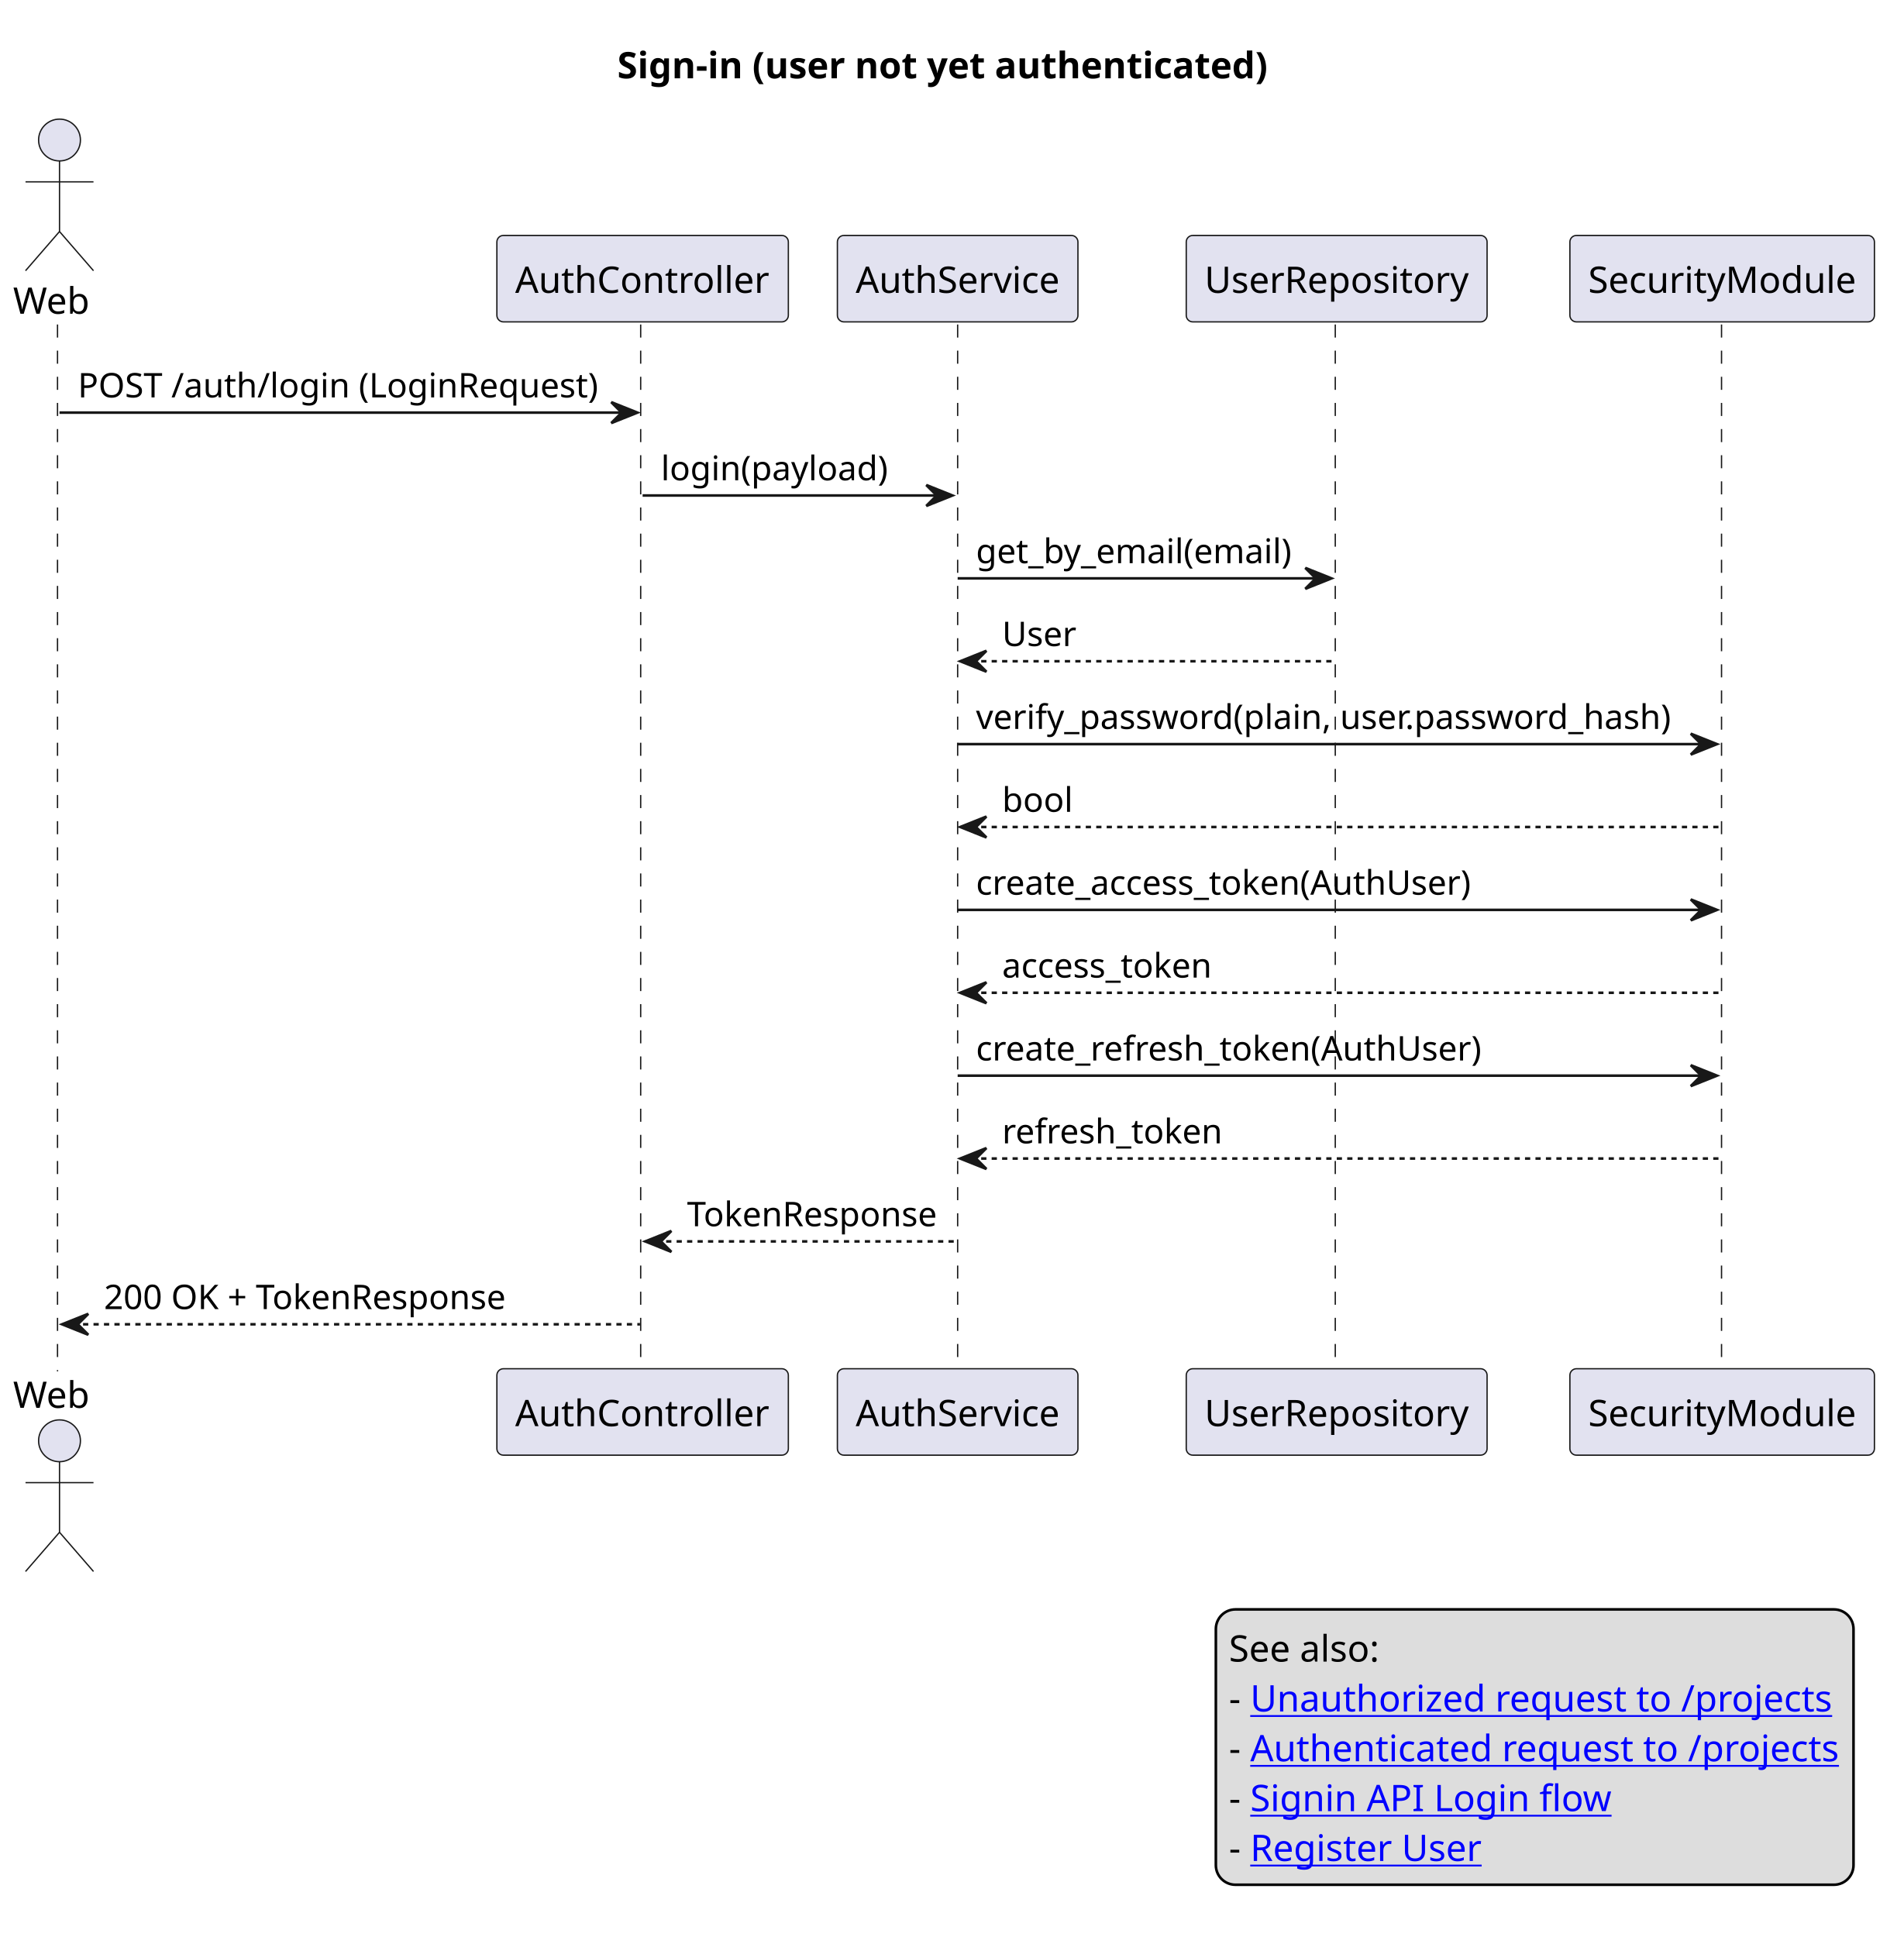
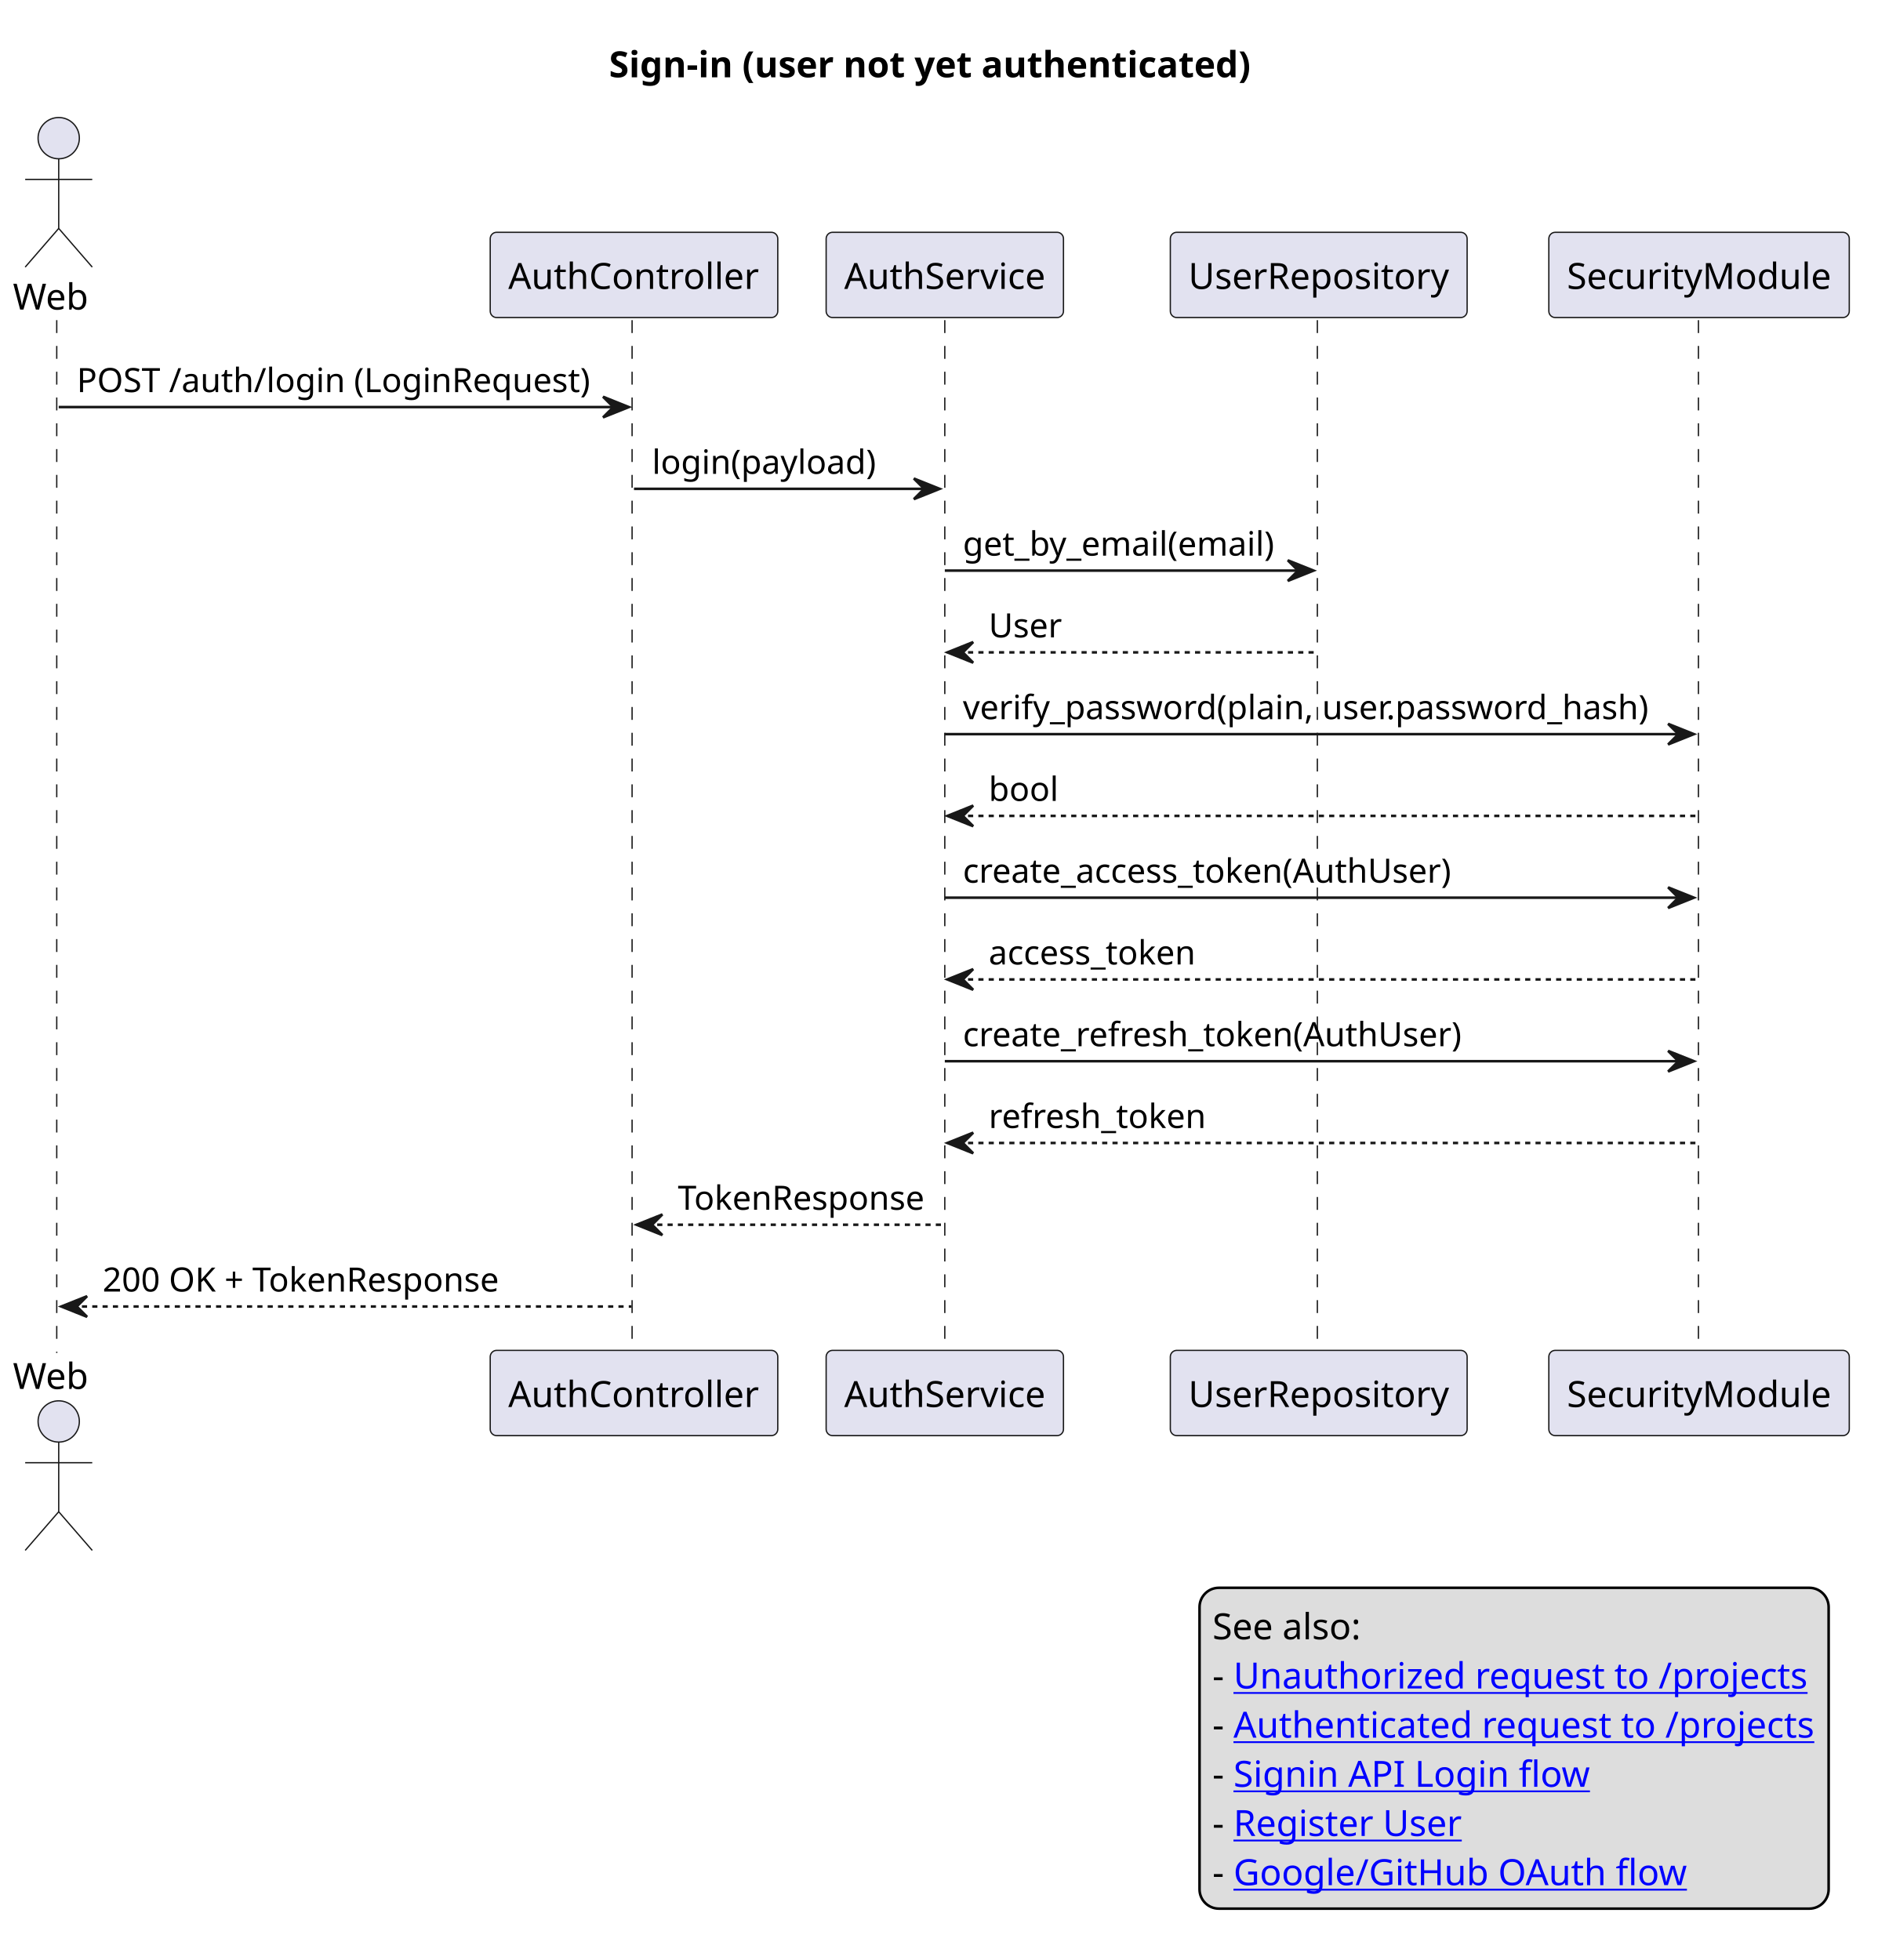
- <svg xmlns="http://www.w3.org/2000/svg" xmlns:xlink="http://www.w3.org/1999/xlink" contentStyleType="text/css" data-diagram-type="SEQUENCE" height="741px" preserveAspectRatio="none" style="width:728px;height:741px;background:#FFFFFF;" version="1.1" viewBox="0 0 728 741" width="728px" zoomAndPan="magnify">
+ <svg xmlns="http://www.w3.org/2000/svg" xmlns:xlink="http://www.w3.org/1999/xlink" contentStyleType="text/css" data-diagram-type="SEQUENCE" height="760px" preserveAspectRatio="none" style="width:728px;height:760px;background:#FFFFFF;" version="1.1" viewBox="0 0 728 760" width="728px" zoomAndPan="magnify">
  <defs />
  <g>
    <text fill="#000000" font-family="sans-serif" font-size="14" font-weight="bold" lengthAdjust="spacing" textLength="248.723" x="236.11" y="29.966">Sign-in (user not yet authenticated)</text>
    <g>
      <rect fill="#000000" fill-opacity="0" height="400.472" width="8" x="18.763" y="124.136" />
      <line style="stroke:#181818;stroke-width:0.5;stroke-dasharray:5,5;" x1="22" x2="22" y1="124.136" y2="524.608" />
    </g>
    <g>
      <rect fill="#000000" fill-opacity="0" height="400.472" width="8" x="241.793" y="124.136" />
      <line style="stroke:#181818;stroke-width:0.5;stroke-dasharray:5,5;" x1="245.052" x2="245.052" y1="124.136" y2="524.608" />
    </g>
    <g>
      <rect fill="#000000" fill-opacity="0" height="400.472" width="8" x="362.292" y="124.136" />
      <line style="stroke:#181818;stroke-width:0.5;stroke-dasharray:5,5;" x1="366.288" x2="366.288" y1="124.136" y2="524.608" />
    </g>
    <g>
      <rect fill="#000000" fill-opacity="0" height="400.472" width="8" x="507.257" y="124.136" />
      <line style="stroke:#181818;stroke-width:0.5;stroke-dasharray:5,5;" x1="510.724" x2="510.724" y1="124.136" y2="524.608" />
    </g>
    <g>
      <rect fill="#000000" fill-opacity="0" height="400.472" width="8" x="654.703" y="124.136" />
      <line style="stroke:#181818;stroke-width:0.5;stroke-dasharray:5,5;" x1="658.464" x2="658.464" y1="124.136" y2="524.608" />
    </g>
    <g class="participant participant-head" data-participant="Web">
      <text fill="#000000" font-family="sans-serif" font-size="14" lengthAdjust="spacing" textLength="29.526" x="5" y="120.034">Web</text>
      <ellipse cx="22.763" cy="53.568" fill="#E2E2F0" rx="8" ry="8" style="stroke:#181818;stroke-width:0.5;" />
      <path d="M22.763,61.568 L22.763,88.568 M9.763,69.568 L35.763,69.568 M22.763,88.568 L9.763,103.568 M22.763,88.568 L35.763,103.568" fill="none" style="stroke:#181818;stroke-width:0.5;" />
    </g>
    <g class="participant participant-tail" data-participant="Web">
      <text fill="#000000" font-family="sans-serif" font-size="14" lengthAdjust="spacing" textLength="29.526" x="5" y="538.574">Web</text>
      <ellipse cx="22.763" cy="551.176" fill="#E2E2F0" rx="8" ry="8" style="stroke:#181818;stroke-width:0.5;" />
      <path d="M22.763,559.176 L22.763,586.176 M9.763,567.176 L35.763,567.176 M22.763,586.176 L9.763,601.176 M22.763,586.176 L35.763,601.176" fill="none" style="stroke:#181818;stroke-width:0.5;" />
    </g>
    <g class="participant participant-head" data-participant="AuthCtl">
      <rect fill="#E2E2F0" height="33.068" rx="2.5" ry="2.5" style="stroke:#181818;stroke-width:0.5;" width="111.482" x="190.052" y="90.068" />
      <text fill="#000000" font-family="sans-serif" font-size="14" lengthAdjust="spacing" textLength="97.482" x="197.052" y="112.034">AuthController</text>
    </g>
    <g class="participant participant-tail" data-participant="AuthCtl">
      <rect fill="#E2E2F0" height="33.068" rx="2.5" ry="2.5" style="stroke:#181818;stroke-width:0.5;" width="111.482" x="190.052" y="523.608" />
      <text fill="#000000" font-family="sans-serif" font-size="14" lengthAdjust="spacing" textLength="97.482" x="197.052" y="545.574">AuthController</text>
    </g>
    <g class="participant participant-head" data-participant="AuthSvc">
      <rect fill="#E2E2F0" height="33.068" rx="2.5" ry="2.5" style="stroke:#181818;stroke-width:0.5;" width="92.008" x="320.288" y="90.068" />
      <text fill="#000000" font-family="sans-serif" font-size="14" lengthAdjust="spacing" textLength="78.008" x="327.288" y="112.034">AuthService</text>
    </g>
    <g class="participant participant-tail" data-participant="AuthSvc">
      <rect fill="#E2E2F0" height="33.068" rx="2.5" ry="2.5" style="stroke:#181818;stroke-width:0.5;" width="92.008" x="320.288" y="523.608" />
      <text fill="#000000" font-family="sans-serif" font-size="14" lengthAdjust="spacing" textLength="78.008" x="327.288" y="545.574">AuthService</text>
    </g>
    <g class="participant participant-head" data-participant="UserRepo">
      <rect fill="#E2E2F0" height="33.068" rx="2.5" ry="2.5" style="stroke:#181818;stroke-width:0.5;" width="115.066" x="453.724" y="90.068" />
      <text fill="#000000" font-family="sans-serif" font-size="14" lengthAdjust="spacing" textLength="101.066" x="460.724" y="112.034">UserRepository</text>
    </g>
    <g class="participant participant-tail" data-participant="UserRepo">
      <rect fill="#E2E2F0" height="33.068" rx="2.5" ry="2.5" style="stroke:#181818;stroke-width:0.5;" width="115.066" x="453.724" y="523.608" />
      <text fill="#000000" font-family="sans-serif" font-size="14" lengthAdjust="spacing" textLength="101.066" x="460.724" y="545.574">UserRepository</text>
    </g>
    <g class="participant participant-head" data-participant="Sec">
      <rect fill="#E2E2F0" height="33.068" rx="2.5" ry="2.5" style="stroke:#181818;stroke-width:0.5;" width="116.48" x="600.464" y="90.068" />
      <text fill="#000000" font-family="sans-serif" font-size="14" lengthAdjust="spacing" textLength="102.48" x="607.464" y="112.034">SecurityModule</text>
    </g>
    <g class="participant participant-tail" data-participant="Sec">
      <rect fill="#E2E2F0" height="33.068" rx="2.5" ry="2.5" style="stroke:#181818;stroke-width:0.5;" width="116.48" x="600.464" y="523.608" />
      <text fill="#000000" font-family="sans-serif" font-size="14" lengthAdjust="spacing" textLength="102.48" x="607.464" y="545.574">SecurityModule</text>
    </g>
    <g class="message" data-participant-1="Web" data-participant-2="AuthCtl">
      <polygon fill="#181818" points="233.793,153.842,243.793,157.842,233.793,161.842,237.793,157.842" style="stroke:#181818;stroke-width:1;" />
      <line style="stroke:#181818;stroke-width:1;" x1="22.763" x2="239.793" y1="157.842" y2="157.842" />
      <text fill="#000000" font-family="sans-serif" font-size="13" lengthAdjust="spacing" textLength="199.03" x="29.763" y="152.033">POST /auth/login (LoginRequest)</text>
    </g>
    <g class="message" data-participant-1="AuthCtl" data-participant-2="AuthSvc">
      <polygon fill="#181818" points="354.292,185.548,364.292,189.548,354.292,193.548,358.292,189.548" style="stroke:#181818;stroke-width:1;" />
      <line style="stroke:#181818;stroke-width:1;" x1="245.793" x2="360.292" y1="189.548" y2="189.548" />
      <text fill="#000000" font-family="sans-serif" font-size="13" lengthAdjust="spacing" textLength="86.827" x="252.793" y="183.739">login(payload)</text>
    </g>
    <g class="message" data-participant-1="AuthSvc" data-participant-2="UserRepo">
      <polygon fill="#181818" points="499.257,217.254,509.257,221.254,499.257,225.254,503.257,221.254" style="stroke:#181818;stroke-width:1;" />
      <line style="stroke:#181818;stroke-width:1;" x1="366.292" x2="505.257" y1="221.254" y2="221.254" />
      <text fill="#000000" font-family="sans-serif" font-size="13" lengthAdjust="spacing" textLength="120.965" x="373.292" y="215.445">get_by_email(email)</text>
    </g>
    <g class="message" data-participant-1="UserRepo" data-participant-2="AuthSvc">
      <polygon fill="#181818" points="377.292,248.96,367.292,252.96,377.292,256.96,373.292,252.96" style="stroke:#181818;stroke-width:1;" />
      <line style="stroke:#181818;stroke-width:1;stroke-dasharray:2,2;" x1="371.292" x2="510.257" y1="252.96" y2="252.96" />
      <text fill="#000000" font-family="sans-serif" font-size="13" lengthAdjust="spacing" textLength="28.431" x="383.292" y="247.151">User</text>
    </g>
    <g class="message" data-participant-1="AuthSvc" data-participant-2="Sec">
      <polygon fill="#181818" points="646.703,280.666,656.703,284.666,646.703,288.666,650.703,284.666" style="stroke:#181818;stroke-width:1;" />
      <line style="stroke:#181818;stroke-width:1;" x1="366.292" x2="652.703" y1="284.666" y2="284.666" />
      <text fill="#000000" font-family="sans-serif" font-size="13" lengthAdjust="spacing" textLength="268.411" x="373.292" y="278.857">verify_password(plain, user.password_hash)</text>
    </g>
    <g class="message" data-participant-1="Sec" data-participant-2="AuthSvc">
      <polygon fill="#181818" points="377.292,312.372,367.292,316.372,377.292,320.372,373.292,316.372" style="stroke:#181818;stroke-width:1;" />
      <line style="stroke:#181818;stroke-width:1;stroke-dasharray:2,2;" x1="371.292" x2="657.703" y1="316.372" y2="316.372" />
      <text fill="#000000" font-family="sans-serif" font-size="13" lengthAdjust="spacing" textLength="27.079" x="383.292" y="310.563">bool</text>
    </g>
    <g class="message" data-participant-1="AuthSvc" data-participant-2="Sec">
      <polygon fill="#181818" points="646.703,344.078,656.703,348.078,646.703,352.078,650.703,348.078" style="stroke:#181818;stroke-width:1;" />
      <line style="stroke:#181818;stroke-width:1;" x1="366.292" x2="652.703" y1="348.078" y2="348.078" />
      <text fill="#000000" font-family="sans-serif" font-size="13" lengthAdjust="spacing" textLength="189.527" x="373.292" y="342.269">create_access_token(AuthUser)</text>
    </g>
    <g class="message" data-participant-1="Sec" data-participant-2="AuthSvc">
      <polygon fill="#181818" points="377.292,375.784,367.292,379.784,377.292,383.784,373.292,379.784" style="stroke:#181818;stroke-width:1;" />
      <line style="stroke:#181818;stroke-width:1;stroke-dasharray:2,2;" x1="371.292" x2="657.703" y1="379.784" y2="379.784" />
      <text fill="#000000" font-family="sans-serif" font-size="13" lengthAdjust="spacing" textLength="80.197" x="383.292" y="373.975">access_token</text>
    </g>
    <g class="message" data-participant-1="AuthSvc" data-participant-2="Sec">
      <polygon fill="#181818" points="646.703,407.49,656.703,411.49,646.703,415.49,650.703,411.49" style="stroke:#181818;stroke-width:1;" />
      <line style="stroke:#181818;stroke-width:1;" x1="366.292" x2="652.703" y1="411.49" y2="411.49" />
      <text fill="#000000" font-family="sans-serif" font-size="13" lengthAdjust="spacing" textLength="194.103" x="373.292" y="405.681">create_refresh_token(AuthUser)</text>
    </g>
    <g class="message" data-participant-1="Sec" data-participant-2="AuthSvc">
      <polygon fill="#181818" points="377.292,439.196,367.292,443.196,377.292,447.196,373.292,443.196" style="stroke:#181818;stroke-width:1;" />
      <line style="stroke:#181818;stroke-width:1;stroke-dasharray:2,2;" x1="371.292" x2="657.703" y1="443.196" y2="443.196" />
      <text fill="#000000" font-family="sans-serif" font-size="13" lengthAdjust="spacing" textLength="84.773" x="383.292" y="437.387">refresh_token</text>
    </g>
    <g class="message" data-participant-1="AuthSvc" data-participant-2="AuthCtl">
      <polygon fill="#181818" points="256.793,470.902,246.793,474.902,256.793,478.902,252.793,474.902" style="stroke:#181818;stroke-width:1;" />
      <line style="stroke:#181818;stroke-width:1;stroke-dasharray:2,2;" x1="250.793" x2="365.292" y1="474.902" y2="474.902" />
      <text fill="#000000" font-family="sans-serif" font-size="13" lengthAdjust="spacing" textLength="96.499" x="262.793" y="469.093">TokenResponse</text>
    </g>
    <g class="message" data-participant-1="AuthCtl" data-participant-2="Web">
      <polygon fill="#181818" points="33.763,502.608,23.763,506.608,33.763,510.608,29.763,506.608" style="stroke:#181818;stroke-width:1;" />
      <line style="stroke:#181818;stroke-width:1;stroke-dasharray:2,2;" x1="27.763" x2="244.793" y1="506.608" y2="506.608" />
      <text fill="#000000" font-family="sans-serif" font-size="13" lengthAdjust="spacing" textLength="154.583" x="39.763" y="500.799">200 OK + TokenResponse</text>
    </g>
-     <rect fill="#DDDDDD" height="105.34" rx="7.5" ry="7.5" style="stroke:#000000;stroke-width:1;" width="243.897" x="465.046" y="615.676" />
+     <rect fill="#DDDDDD" height="124.407" rx="7.5" ry="7.5" style="stroke:#000000;stroke-width:1;" width="243.897" x="465.046" y="615.676" />
    <text fill="#000000" font-family="sans-serif" font-size="14" lengthAdjust="spacing" textLength="57.512" x="470.046" y="635.642">See also:</text>
    <text fill="#000000" font-family="sans-serif" font-size="14" lengthAdjust="spacing" textLength="4.508" x="470.046" y="654.71">-</text>
    <a href="unauthorized.svg" target="_top" title="unauthorized.svg" xlink:actuate="onRequest" xlink:href="unauthorized.svg" xlink:show="new" xlink:title="unauthorized.svg" xlink:type="simple">
      <text fill="#0000FF" font-family="sans-serif" font-size="14" lengthAdjust="spacing" text-decoration="underline" textLength="223.145" x="478.194" y="654.71">Unauthorized request to /projects</text>
    </a>
    <text fill="#000000" font-family="sans-serif" font-size="14" lengthAdjust="spacing" textLength="4.508" x="470.046" y="673.778">-</text>
    <a href="logged-in-get-projects.svg" target="_top" title="logged-in-get-projects.svg" xlink:actuate="onRequest" xlink:href="logged-in-get-projects.svg" xlink:show="new" xlink:title="logged-in-get-projects.svg" xlink:type="simple">
      <text fill="#0000FF" font-family="sans-serif" font-size="14" lengthAdjust="spacing" text-decoration="underline" textLength="225.749" x="478.194" y="673.778">Authenticated request to /projects</text>
    </a>
    <text fill="#000000" font-family="sans-serif" font-size="14" lengthAdjust="spacing" textLength="4.508" x="470.046" y="692.846">-</text>
    <a href="sign-in-login.svg" target="_top" title="sign-in-login.svg" xlink:actuate="onRequest" xlink:href="sign-in-login.svg" xlink:show="new" xlink:title="sign-in-login.svg" xlink:type="simple">
      <text fill="#0000FF" font-family="sans-serif" font-size="14" lengthAdjust="spacing" text-decoration="underline" textLength="138.488" x="478.194" y="692.846">Signin API Login flow</text>
    </a>
    <text fill="#000000" font-family="sans-serif" font-size="14" lengthAdjust="spacing" textLength="4.508" x="470.046" y="711.914">-</text>
    <a href="register.svg" target="_top" title="register.svg" xlink:actuate="onRequest" xlink:href="register.svg" xlink:show="new" xlink:title="register.svg" xlink:type="simple">
      <text fill="#0000FF" font-family="sans-serif" font-size="14" lengthAdjust="spacing" text-decoration="underline" textLength="88.522" x="478.194" y="711.914">Register User</text>
    </a>
+     <text fill="#000000" font-family="sans-serif" font-size="14" lengthAdjust="spacing" textLength="4.508" x="470.046" y="730.981">-</text>
+     <a href="sign-in-oauth.svg" target="_top" title="sign-in-oauth.svg" xlink:actuate="onRequest" xlink:href="sign-in-oauth.svg" xlink:show="new" xlink:title="sign-in-oauth.svg" xlink:type="simple">
+       <text fill="#0000FF" font-family="sans-serif" font-size="14" lengthAdjust="spacing" text-decoration="underline" textLength="176.371" x="478.194" y="730.981">Google/GitHub OAuth flow</text>
+     </a>
  </g>
</svg>
